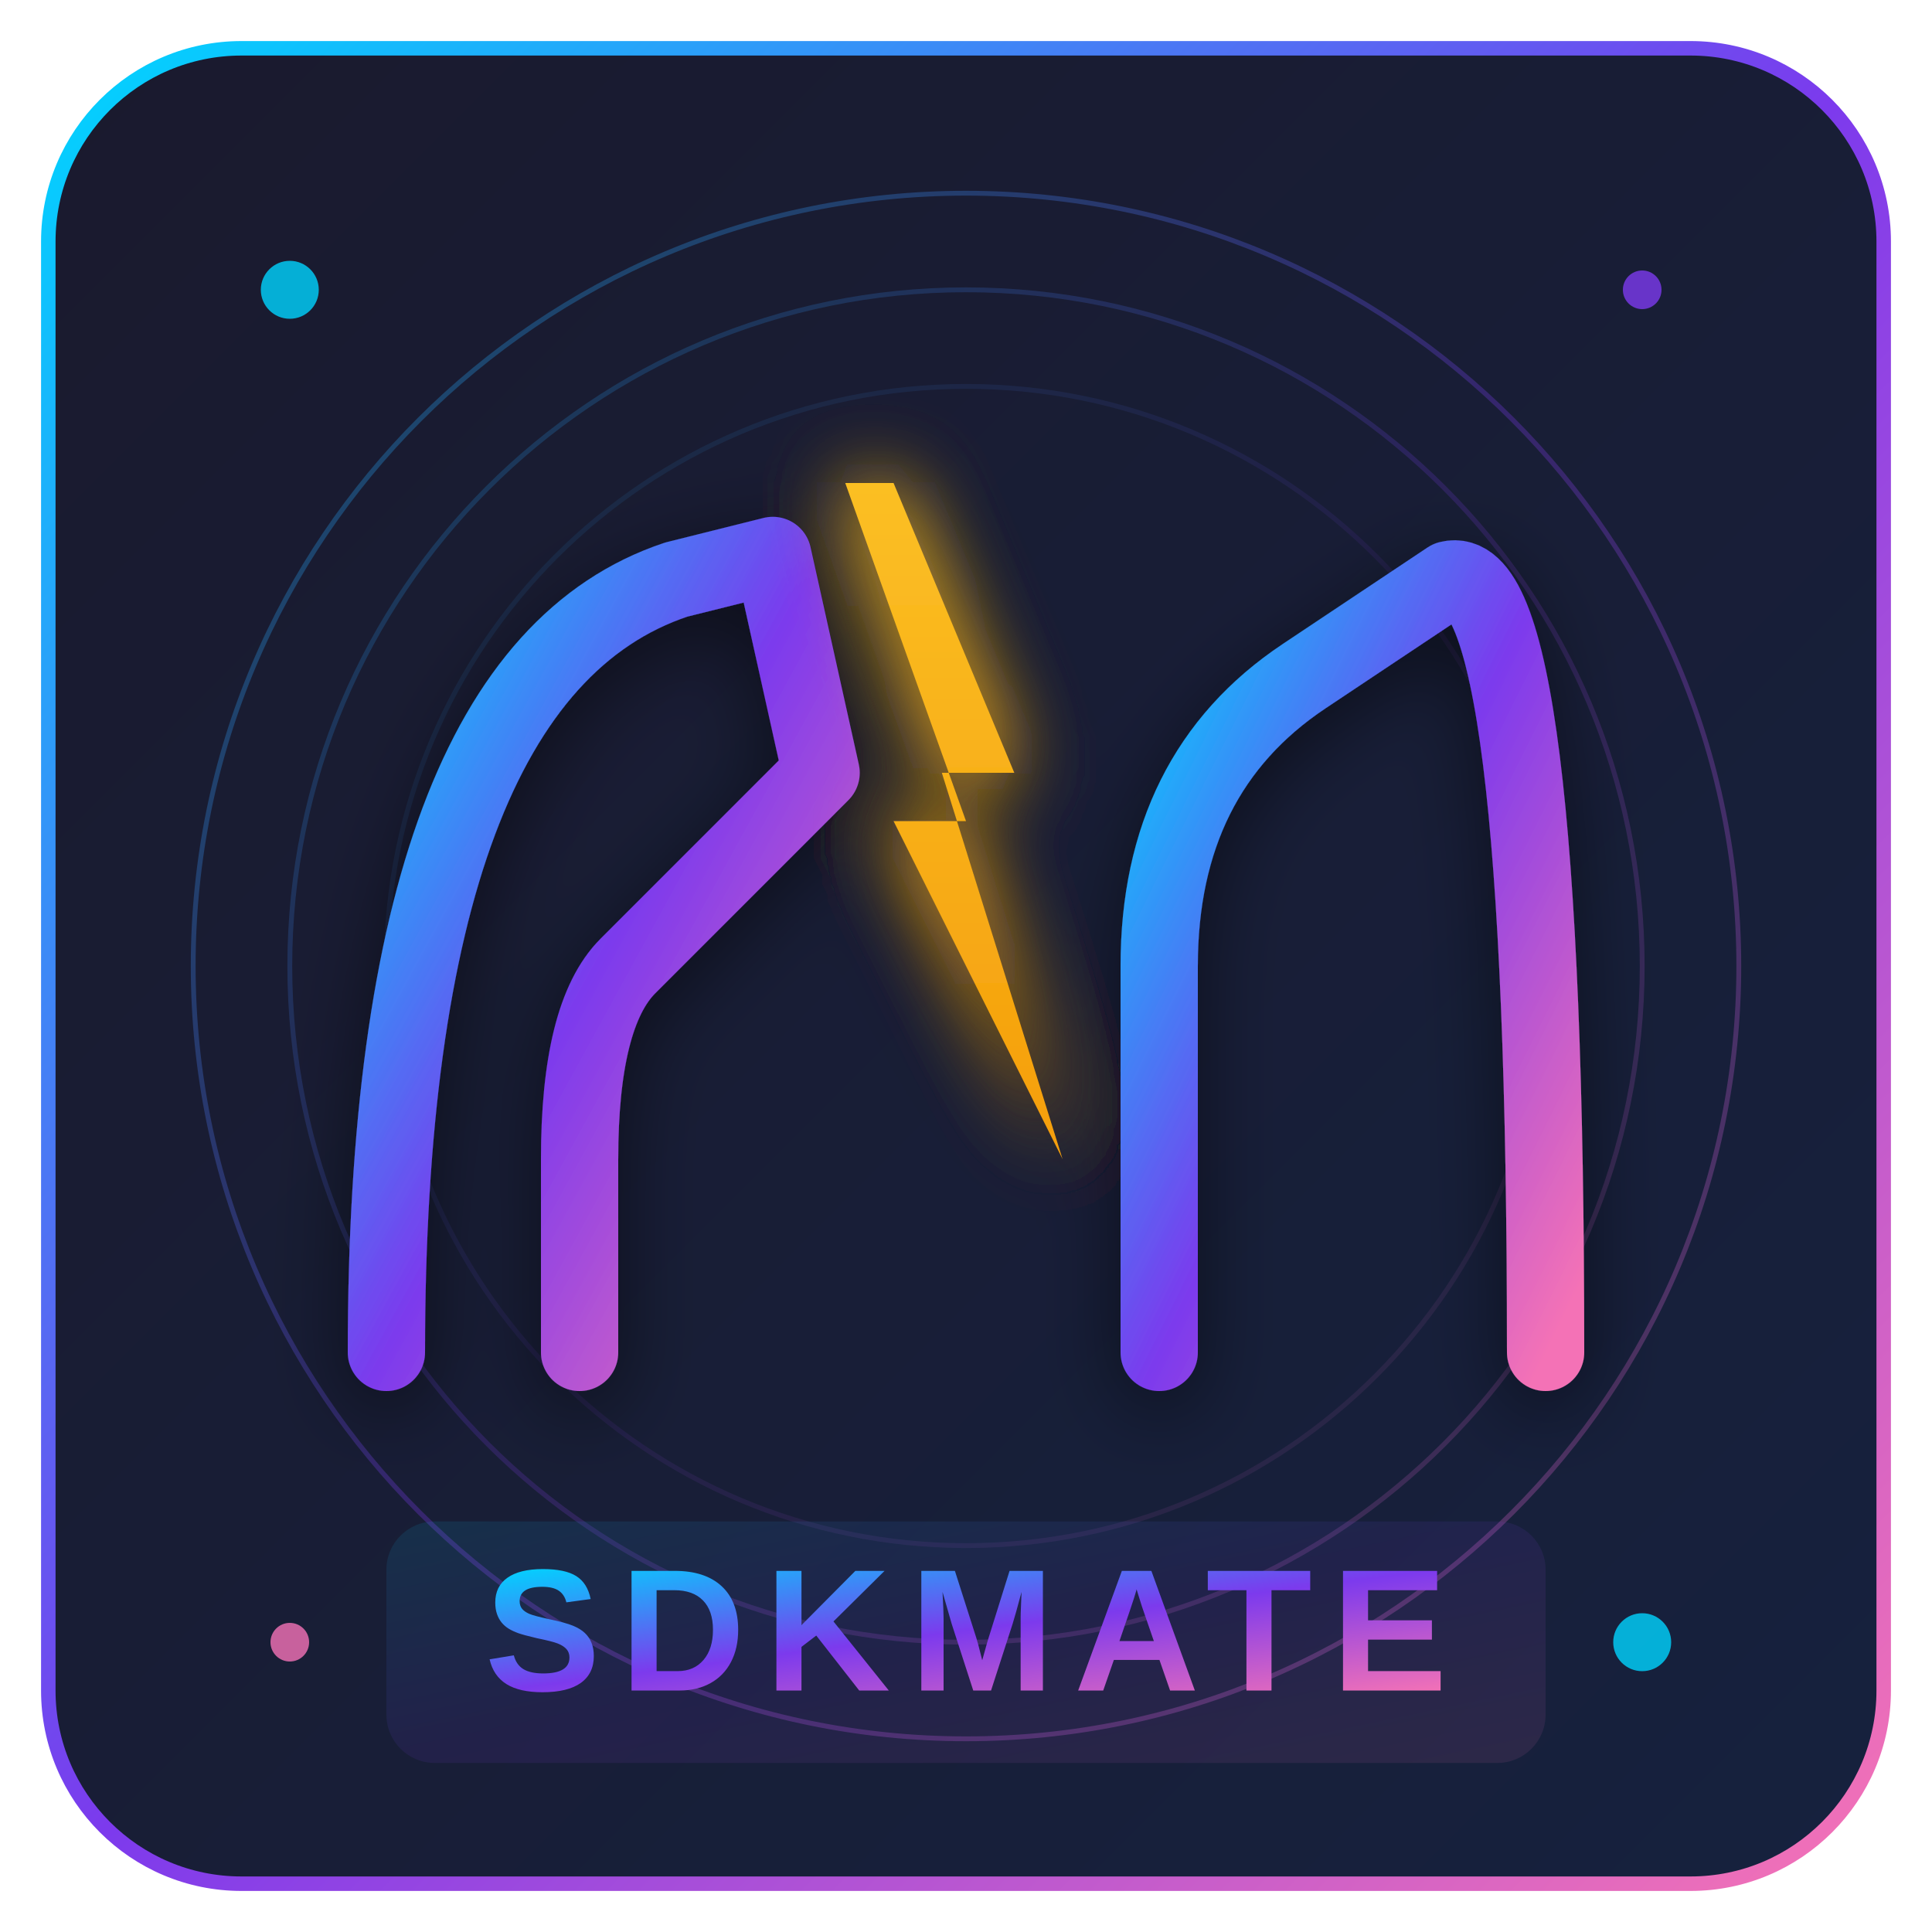
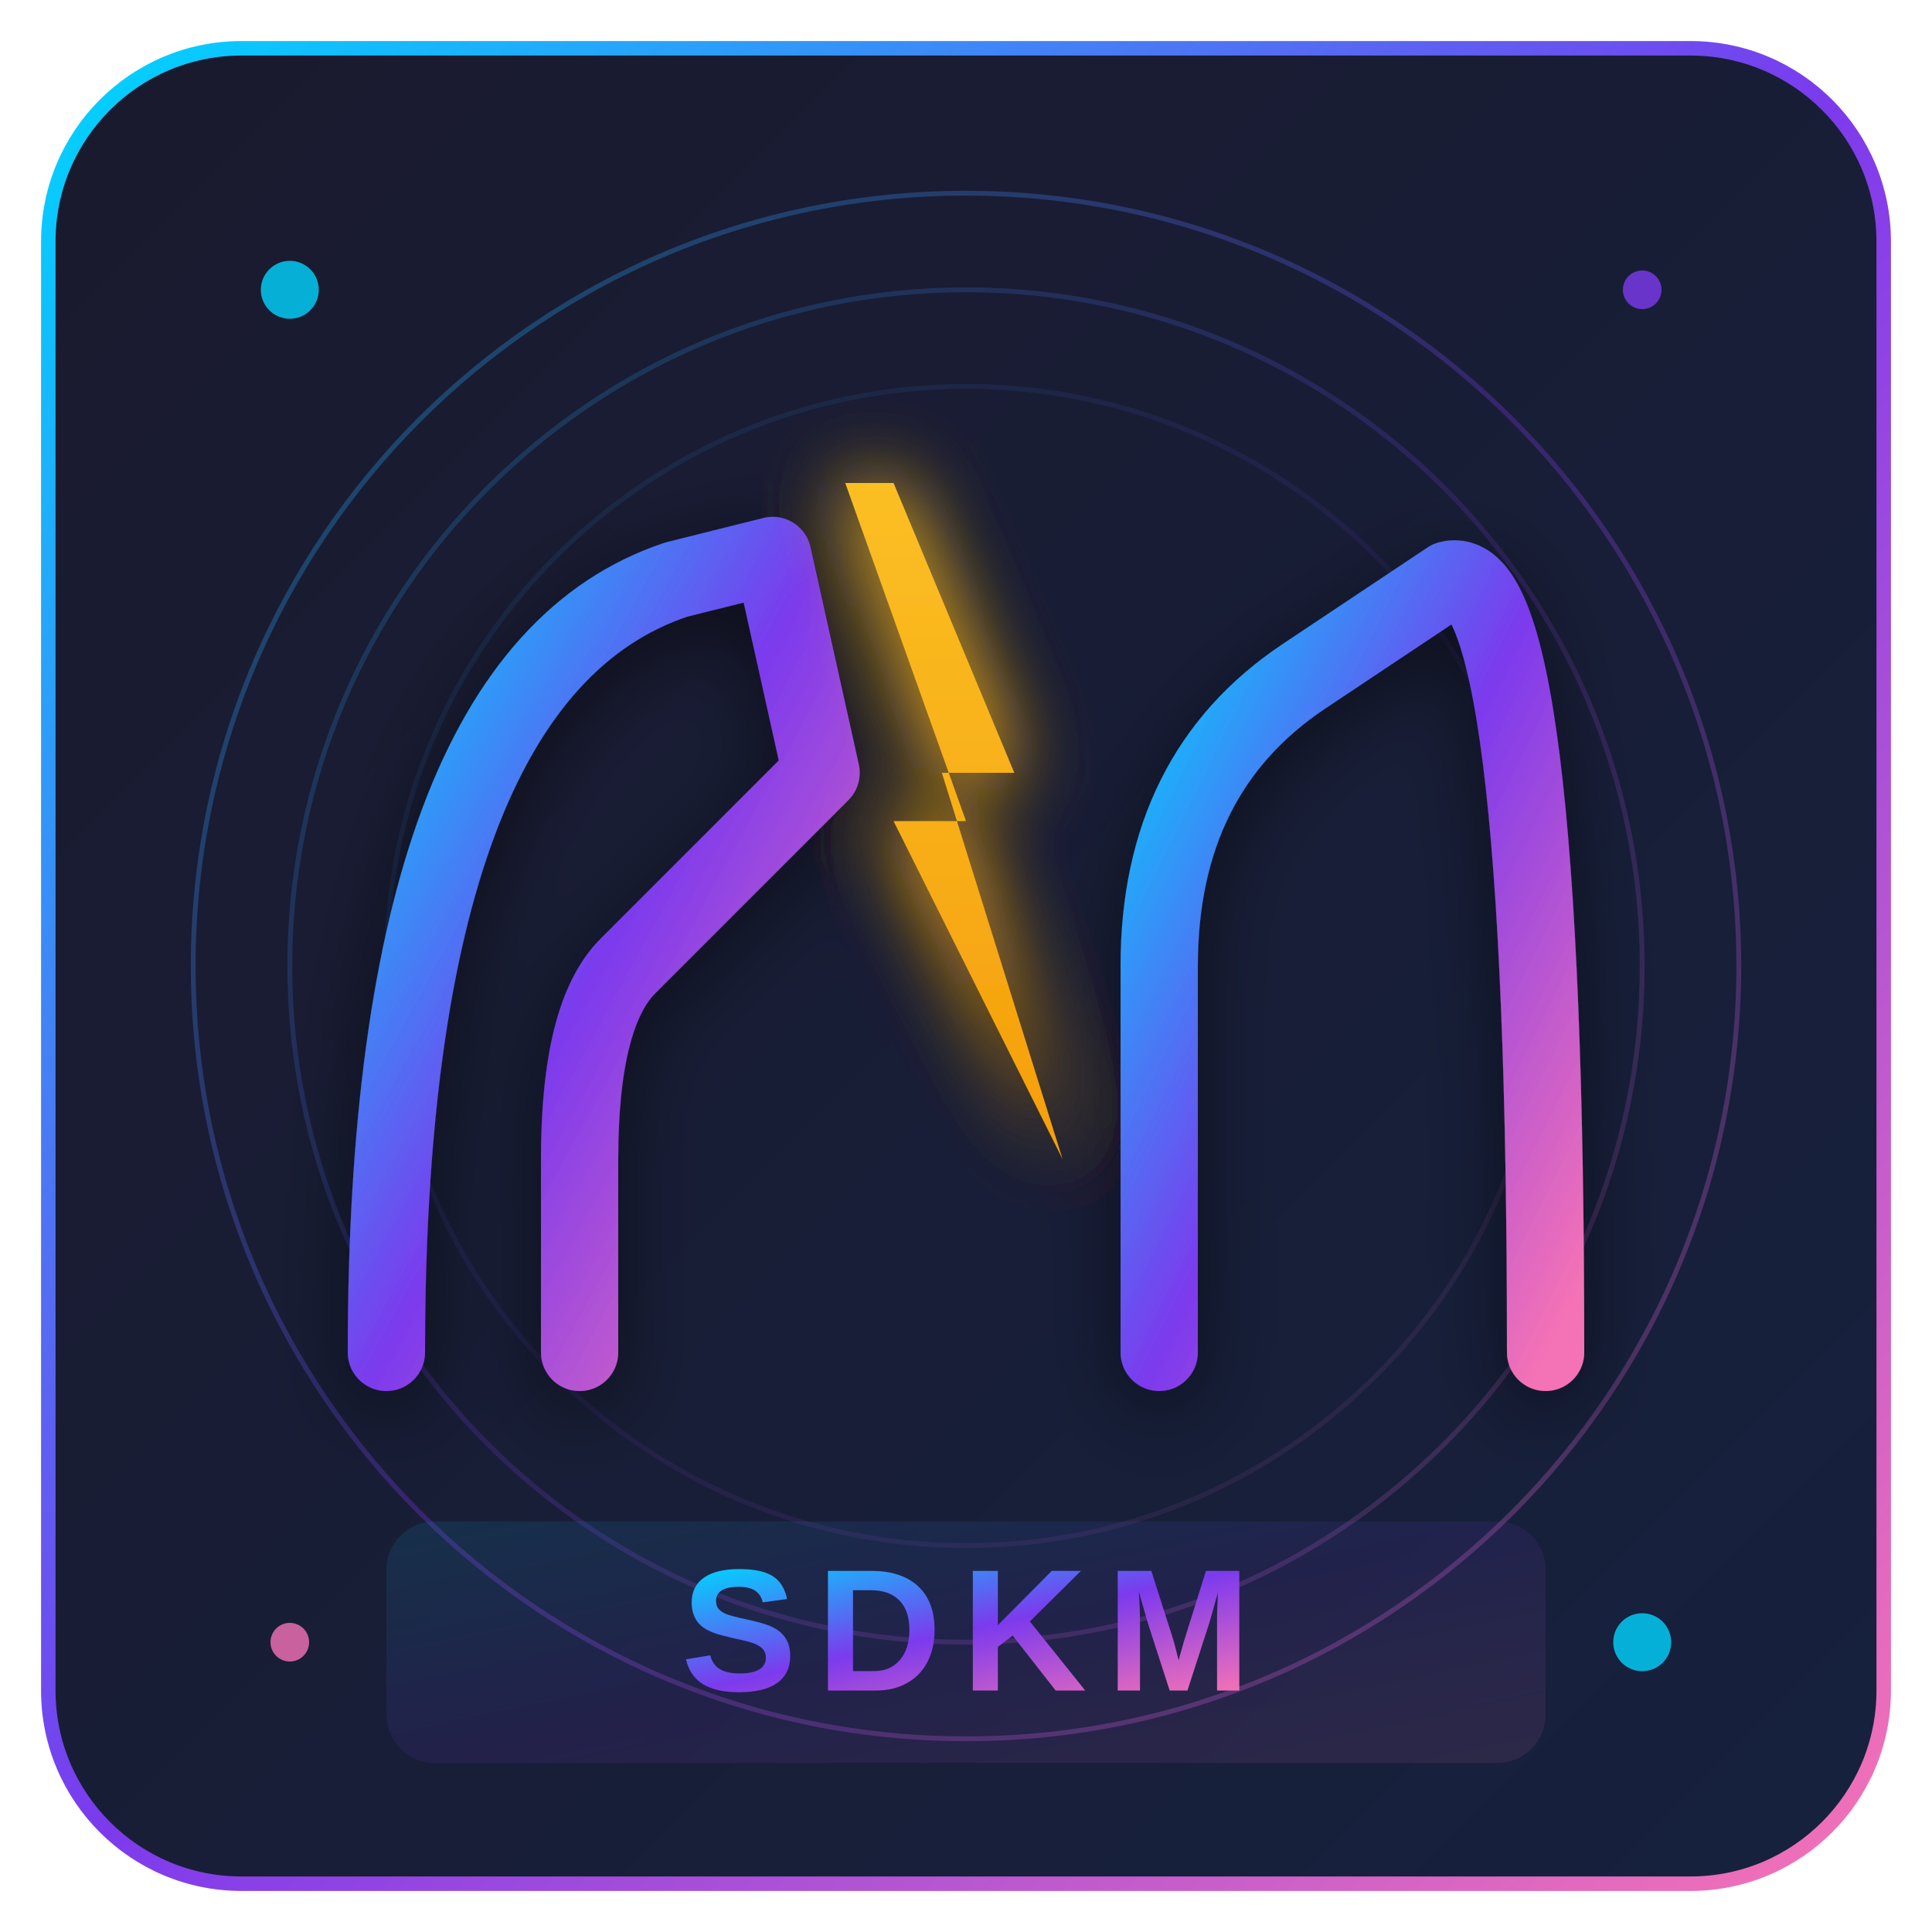
<svg xmlns="http://www.w3.org/2000/svg" viewBox="0 0 400 400" width="400" height="400">
  <defs>
    <linearGradient id="bgGradient" x1="0%" y1="0%" x2="100%" y2="100%">
      <stop offset="0%" style="stop-color:#1a1a2e;stop-opacity:1" />
      <stop offset="100%" style="stop-color:#16213e;stop-opacity:1" />
    </linearGradient>
    <linearGradient id="logoGradient" x1="0%" y1="0%" x2="100%" y2="100%">
      <stop offset="0%" style="stop-color:#00d4ff;stop-opacity:1" />
      <stop offset="50%" style="stop-color:#7c3aed;stop-opacity:1" />
      <stop offset="100%" style="stop-color:#f472b6;stop-opacity:1" />
    </linearGradient>
    <linearGradient id="boltGradient" x1="0%" y1="0%" x2="0%" y2="100%">
      <stop offset="0%" style="stop-color:#fbbf24;stop-opacity:1" />
      <stop offset="100%" style="stop-color:#f59e0b;stop-opacity:1" />
    </linearGradient>
    <filter id="glow" x="-50%" y="-50%" width="200%" height="200%">
      <feGaussianBlur stdDeviation="8" result="coloredBlur" />
      <feMerge>
        <feMergeNode in="coloredBlur" />
        <feMergeNode in="SourceGraphic" />
      </feMerge>
    </filter>
    <filter id="shadow" x="-20%" y="-20%" width="140%" height="140%">
      <feDropShadow dx="0" dy="4" stdDeviation="8" flood-color="#000000" flood-opacity="0.5" />
    </filter>
  </defs>
  <rect x="10" y="10" width="380" height="380" rx="40" ry="40" fill="url(#bgGradient)" stroke="url(#logoGradient)" stroke-width="3" />
  <circle cx="200" cy="200" r="160" fill="none" stroke="url(#logoGradient)" stroke-width="1" opacity="0.3" />
  <circle cx="200" cy="200" r="140" fill="none" stroke="url(#logoGradient)" stroke-width="1" opacity="0.2" />
  <circle cx="200" cy="200" r="120" fill="none" stroke="url(#logoGradient)" stroke-width="1" opacity="0.1" />
  <g filter="url(#shadow)">
    <path d="M 80 280 Q 80 140 140 120 L 160 115 L 170 160 Q 160 170 150 180 L 130 200 Q 120 210 120 240 L 120 280" fill="none" stroke="url(#logoGradient)" stroke-width="16" stroke-linecap="round" stroke-linejoin="round" />
    <path d="M 185 100 L 210 160 L 195 160 L 220 240 L 185 170 L 200 170 L 175 100 Z" fill="url(#boltGradient)" filter="url(#glow)" />
    <path d="M 240 280 L 240 200 Q 240 160 270 140 L 300 120 Q 320 115 320 280" fill="none" stroke="url(#logoGradient)" stroke-width="16" stroke-linecap="round" stroke-linejoin="round" />
  </g>
  <line x1="80" y1="300" x2="200" y2="300" stroke="url(#logoGradient)" stroke-width="3" stroke-linecap="round" />
  <line x1="200" y1="300" x2="320" y2="300" stroke="url(#logoGradient)" stroke-width="3" stroke-linecap="round" opacity="0.5" />
  <rect x="80" y="315" width="240" height="50" rx="10" ry="10" fill="url(#logoGradient)" opacity="0.1" />
-   <text x="200" y="350" font-family="'Segoe UI', 'Arial', sans-serif" font-size="36" font-weight="bold" fill="url(#logoGradient)" text-anchor="middle" letter-spacing="4">SDKMATE</text>
+   <text x="200" y="350" font-family="'Segoe UI', 'Arial', sans-serif" font-size="36" font-weight="bold" fill="url(#logoGradient)" text-anchor="middle" letter-spacing="4">SDKM</text>
  <circle cx="60" cy="60" r="6" fill="#00d4ff" opacity="0.8" />
  <circle cx="340" cy="60" r="4" fill="#7c3aed" opacity="0.8" />
  <circle cx="60" cy="340" r="4" fill="#f472b6" opacity="0.8" />
  <circle cx="340" cy="340" r="6" fill="#00d4ff" opacity="0.8" />
</svg>
